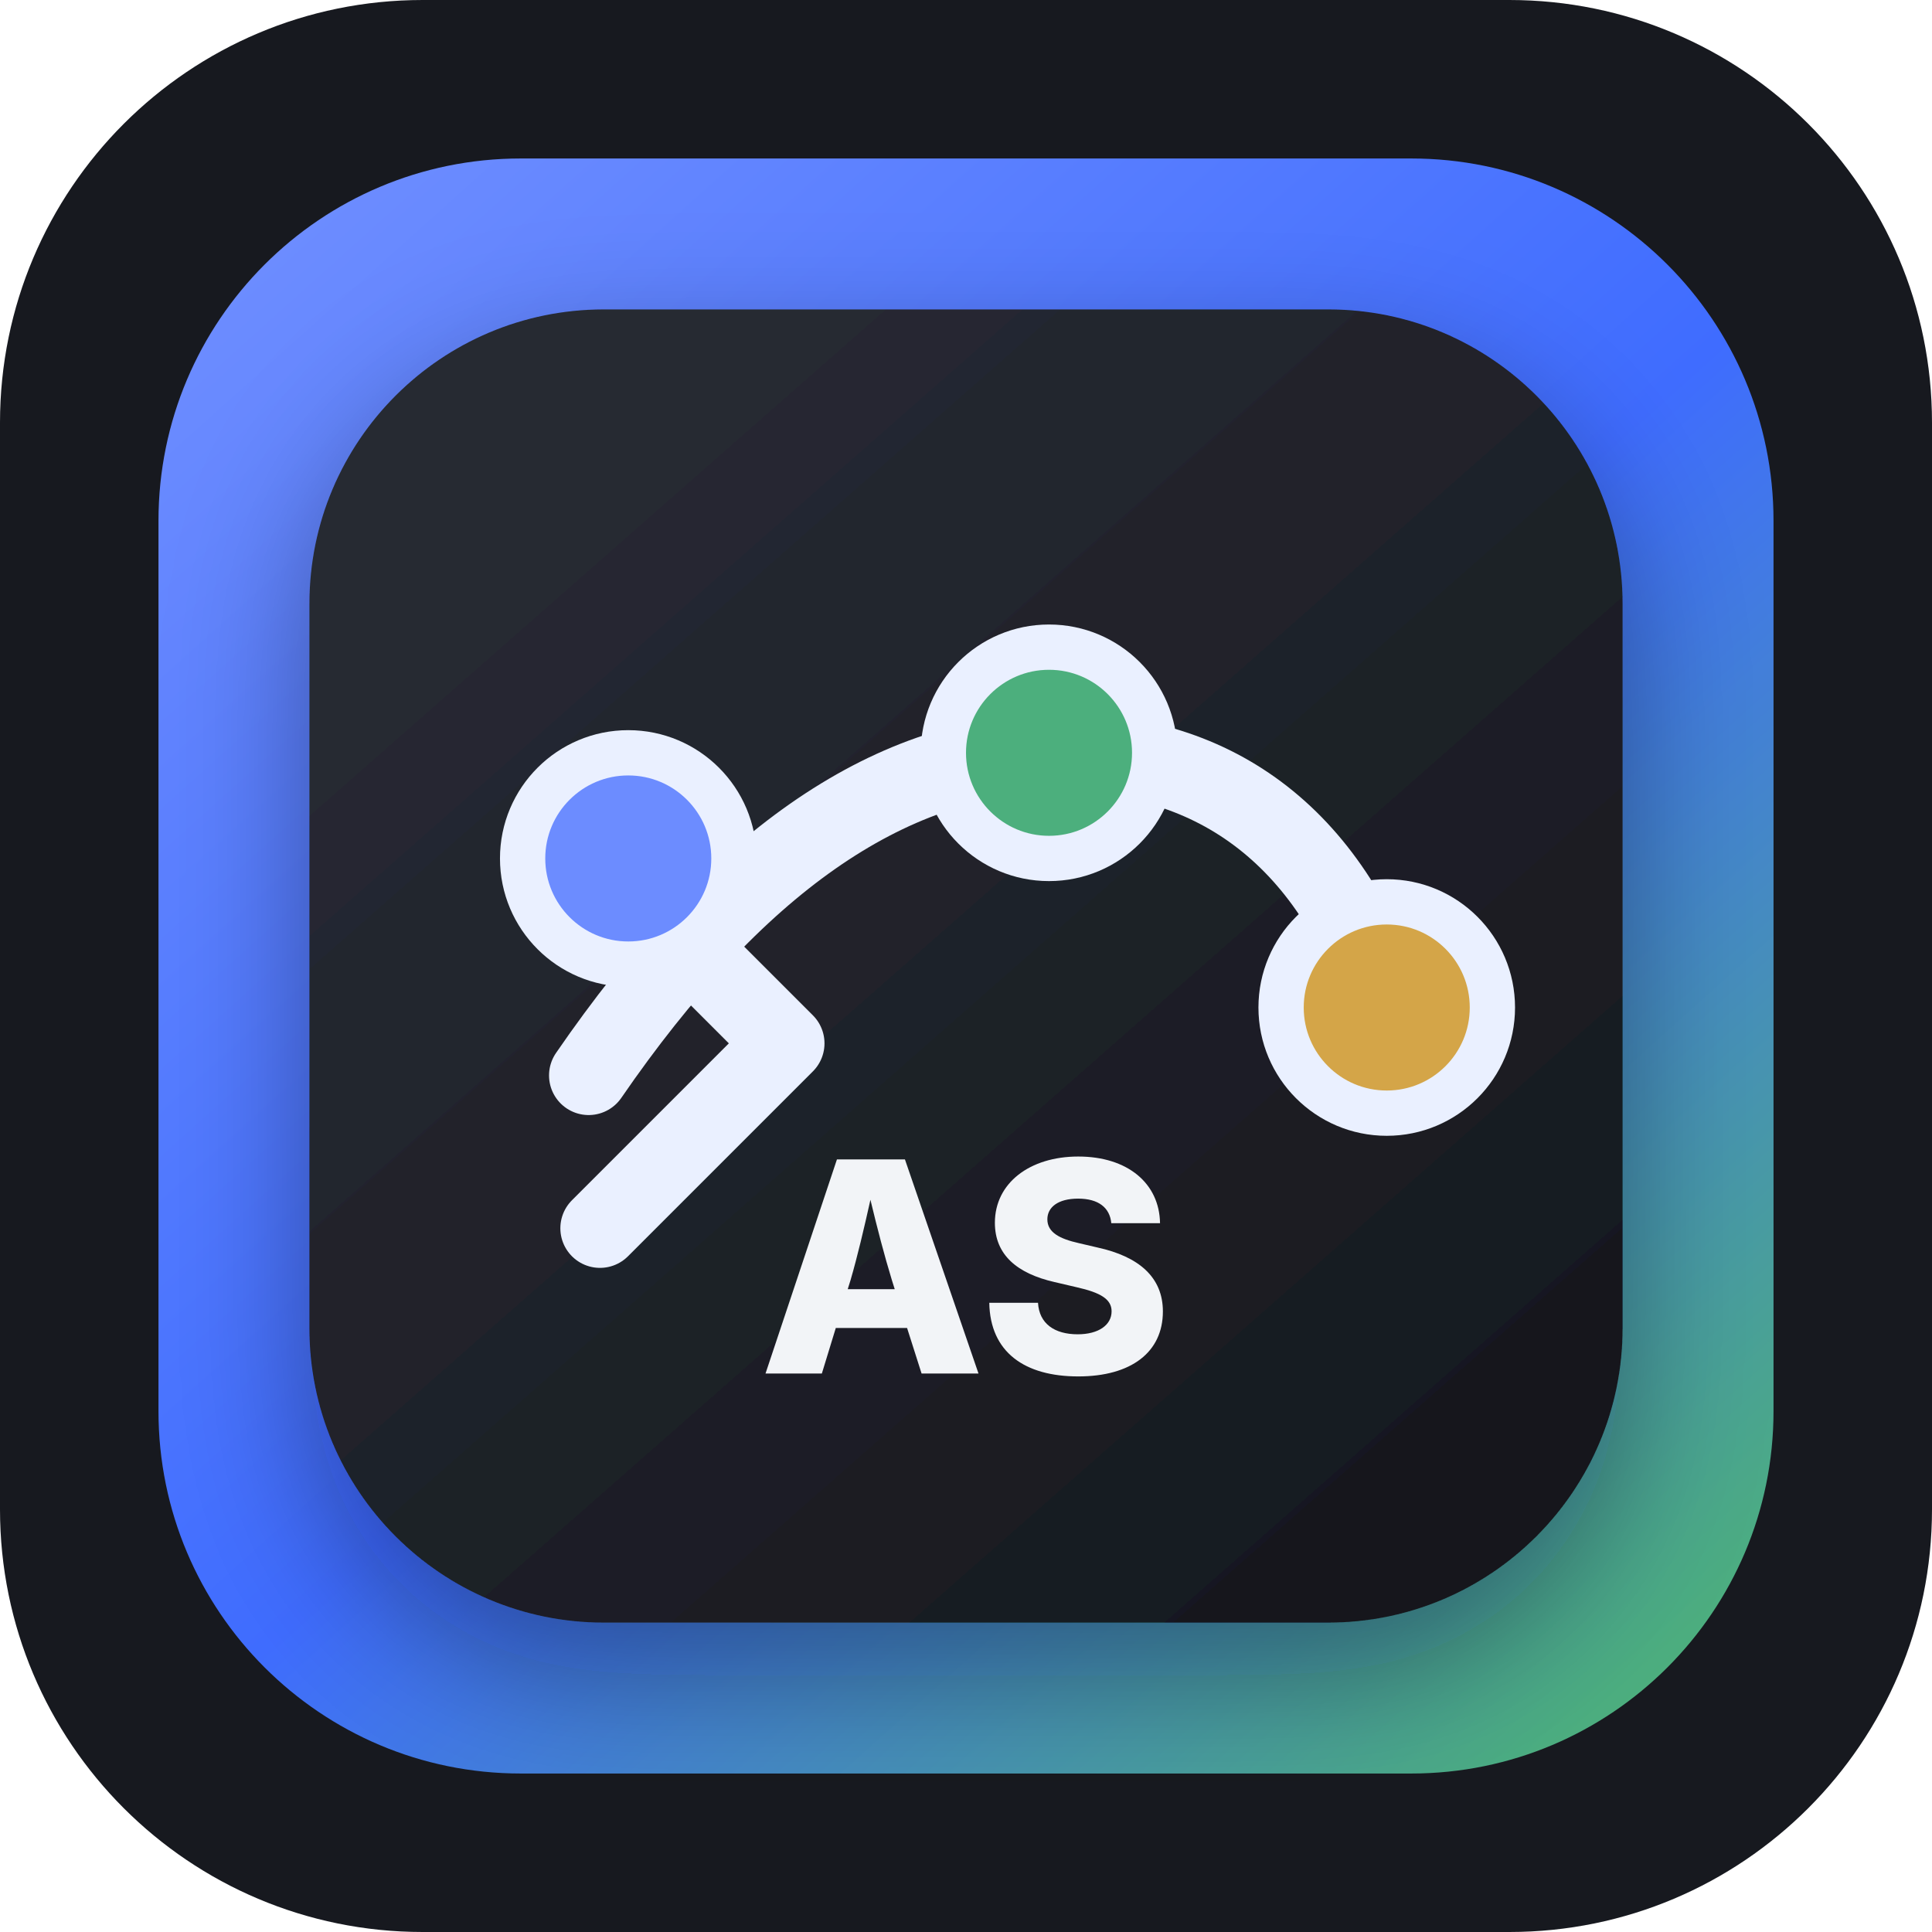
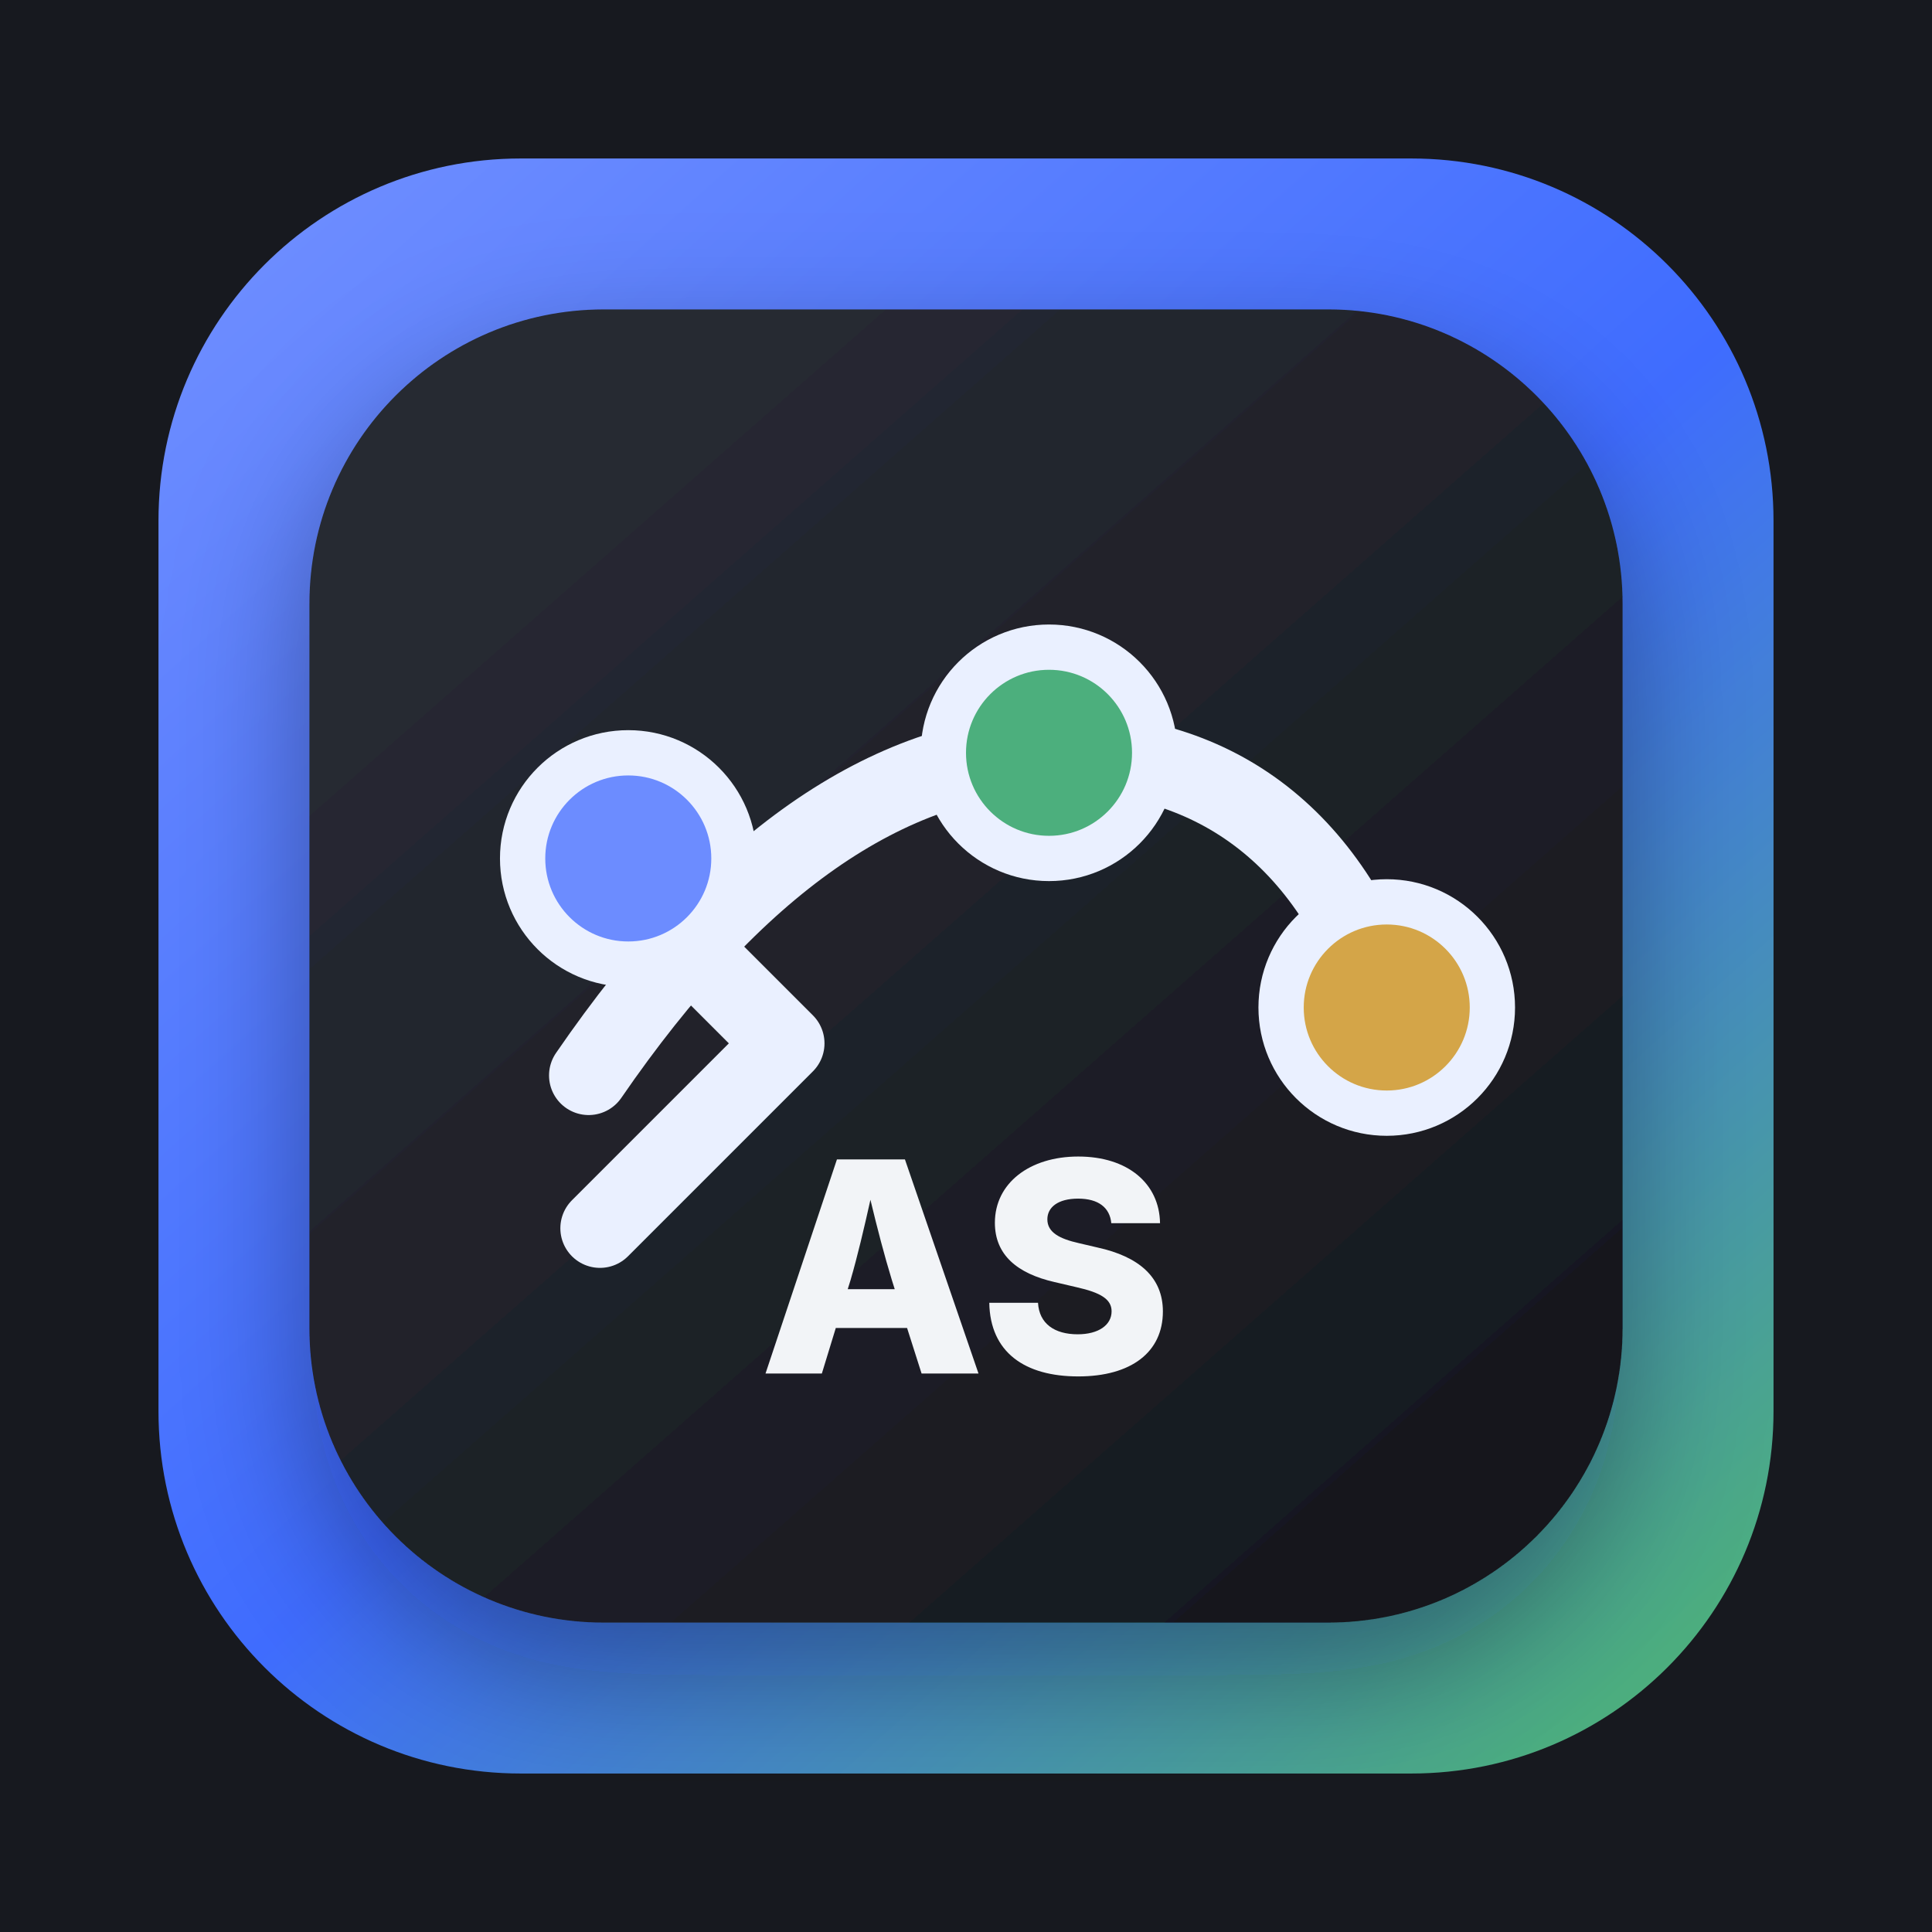
<svg xmlns="http://www.w3.org/2000/svg" viewBox="0 0 1024 1024" role="img" aria-label="Agent Studio">
  <defs>
    <linearGradient id="bg" x1="160" y1="120" x2="864" y2="904" gradientUnits="userSpaceOnUse">
      <stop offset="0" stop-color="#6C8CFF" />
      <stop offset="0.52" stop-color="#3F6CFF" />
      <stop offset="1" stop-color="#4CAF7D" />
    </linearGradient>
    <linearGradient id="panel" x1="280" y1="248" x2="744" y2="776" gradientUnits="userSpaceOnUse">
      <stop offset="0" stop-color="#272A33" />
      <stop offset="1" stop-color="#17191F" />
    </linearGradient>
    <filter id="shadow" x="-20%" y="-20%" width="140%" height="140%">
      <feDropShadow dx="0" dy="28" stdDeviation="36" flood-color="#11131A" flood-opacity="0.36" />
    </filter>
  </defs>
-   <rect width="1024" height="1024" rx="224" fill="#17191F" />
+   <rect width="1024" height="1024" fill="#17191F" />
  <rect x="84" y="84" width="856" height="856" rx="192" fill="url(#bg)" />
  <rect x="164" y="164" width="696" height="696" rx="156" fill="url(#panel)" filter="url(#shadow)" />
  <path d="M312 570C389 458 470 401 557 399C642 397 705 442 735 534" fill="none" stroke="#EAF0FF" stroke-width="42" stroke-linecap="round" />
  <path d="M318 455L416 553L318 651" fill="none" stroke="#EAF0FF" stroke-width="42" stroke-linecap="round" stroke-linejoin="round" />
  <circle cx="333" cy="455" r="56" fill="#6C8CFF" stroke="#EAF0FF" stroke-width="24" />
  <circle cx="556" cy="399" r="56" fill="#4CAF7D" stroke="#EAF0FF" stroke-width="24" />
  <circle cx="735" cy="534" r="56" fill="#D4A548" stroke="#EAF0FF" stroke-width="24" />
  <text x="512" y="728" text-anchor="middle" font-family="-apple-system, BlinkMacSystemFont, 'Segoe UI', sans-serif" font-size="156" font-weight="800" letter-spacing="0" fill="#F2F4F7">AS</text>
</svg>
